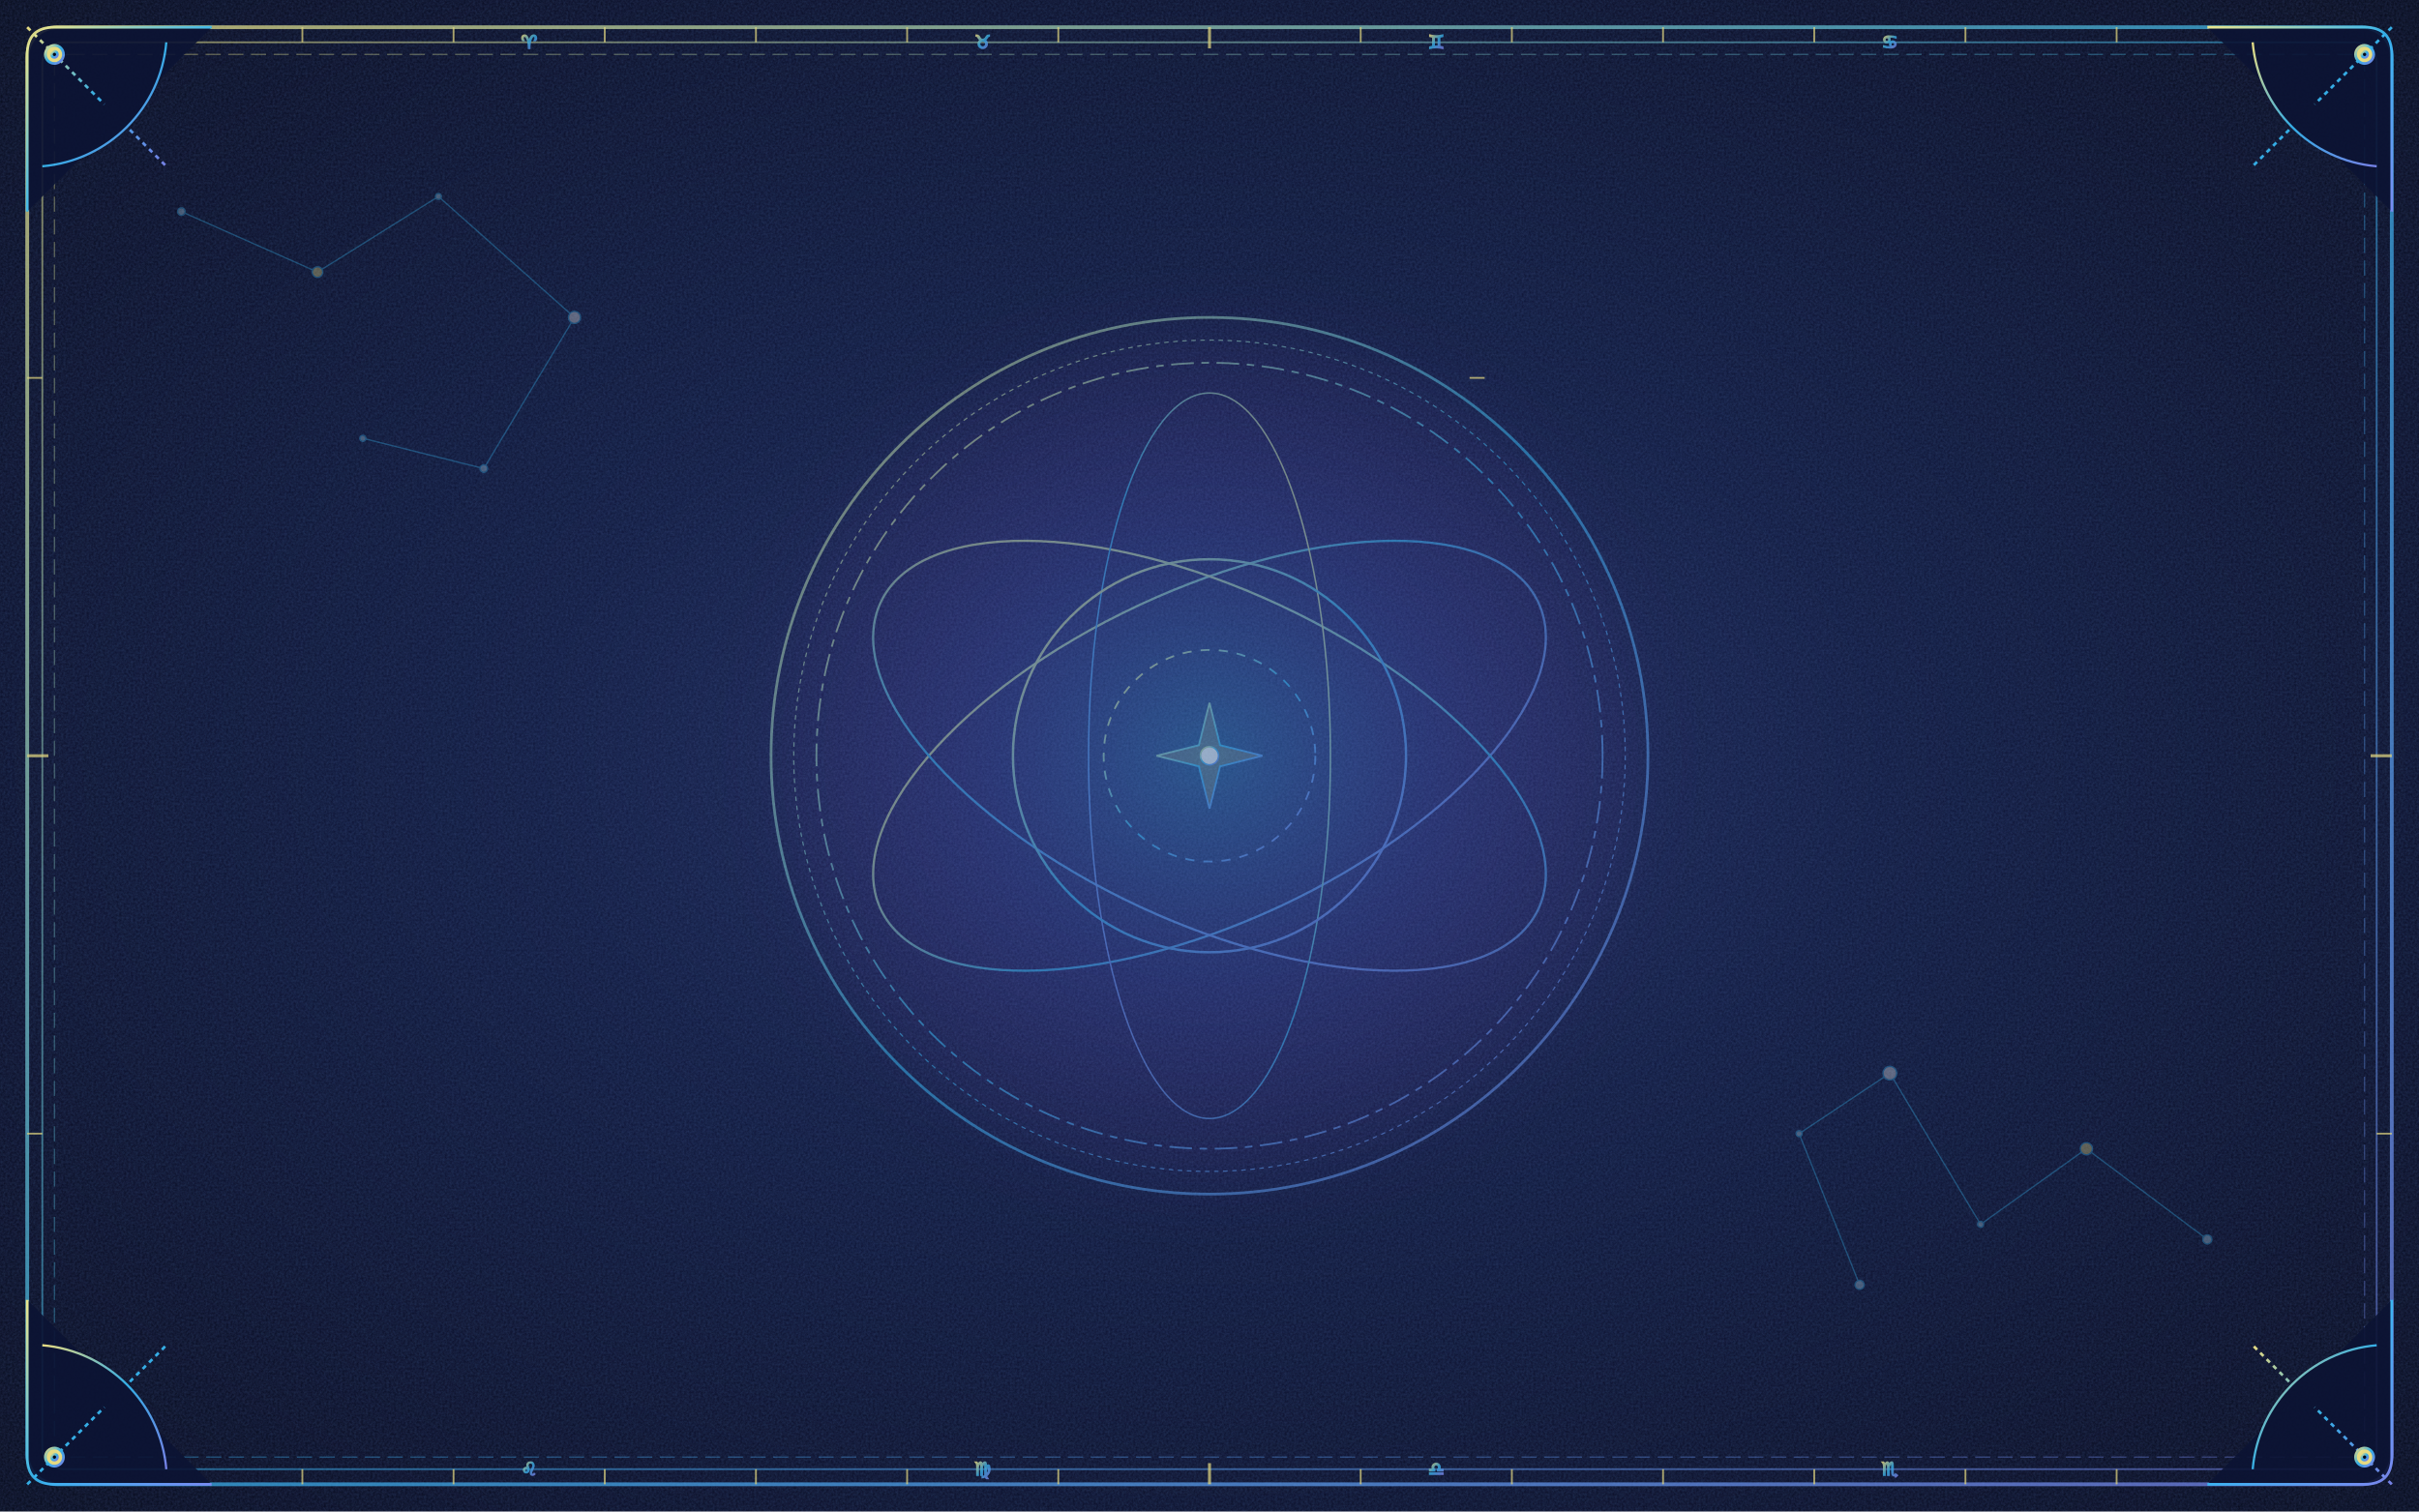
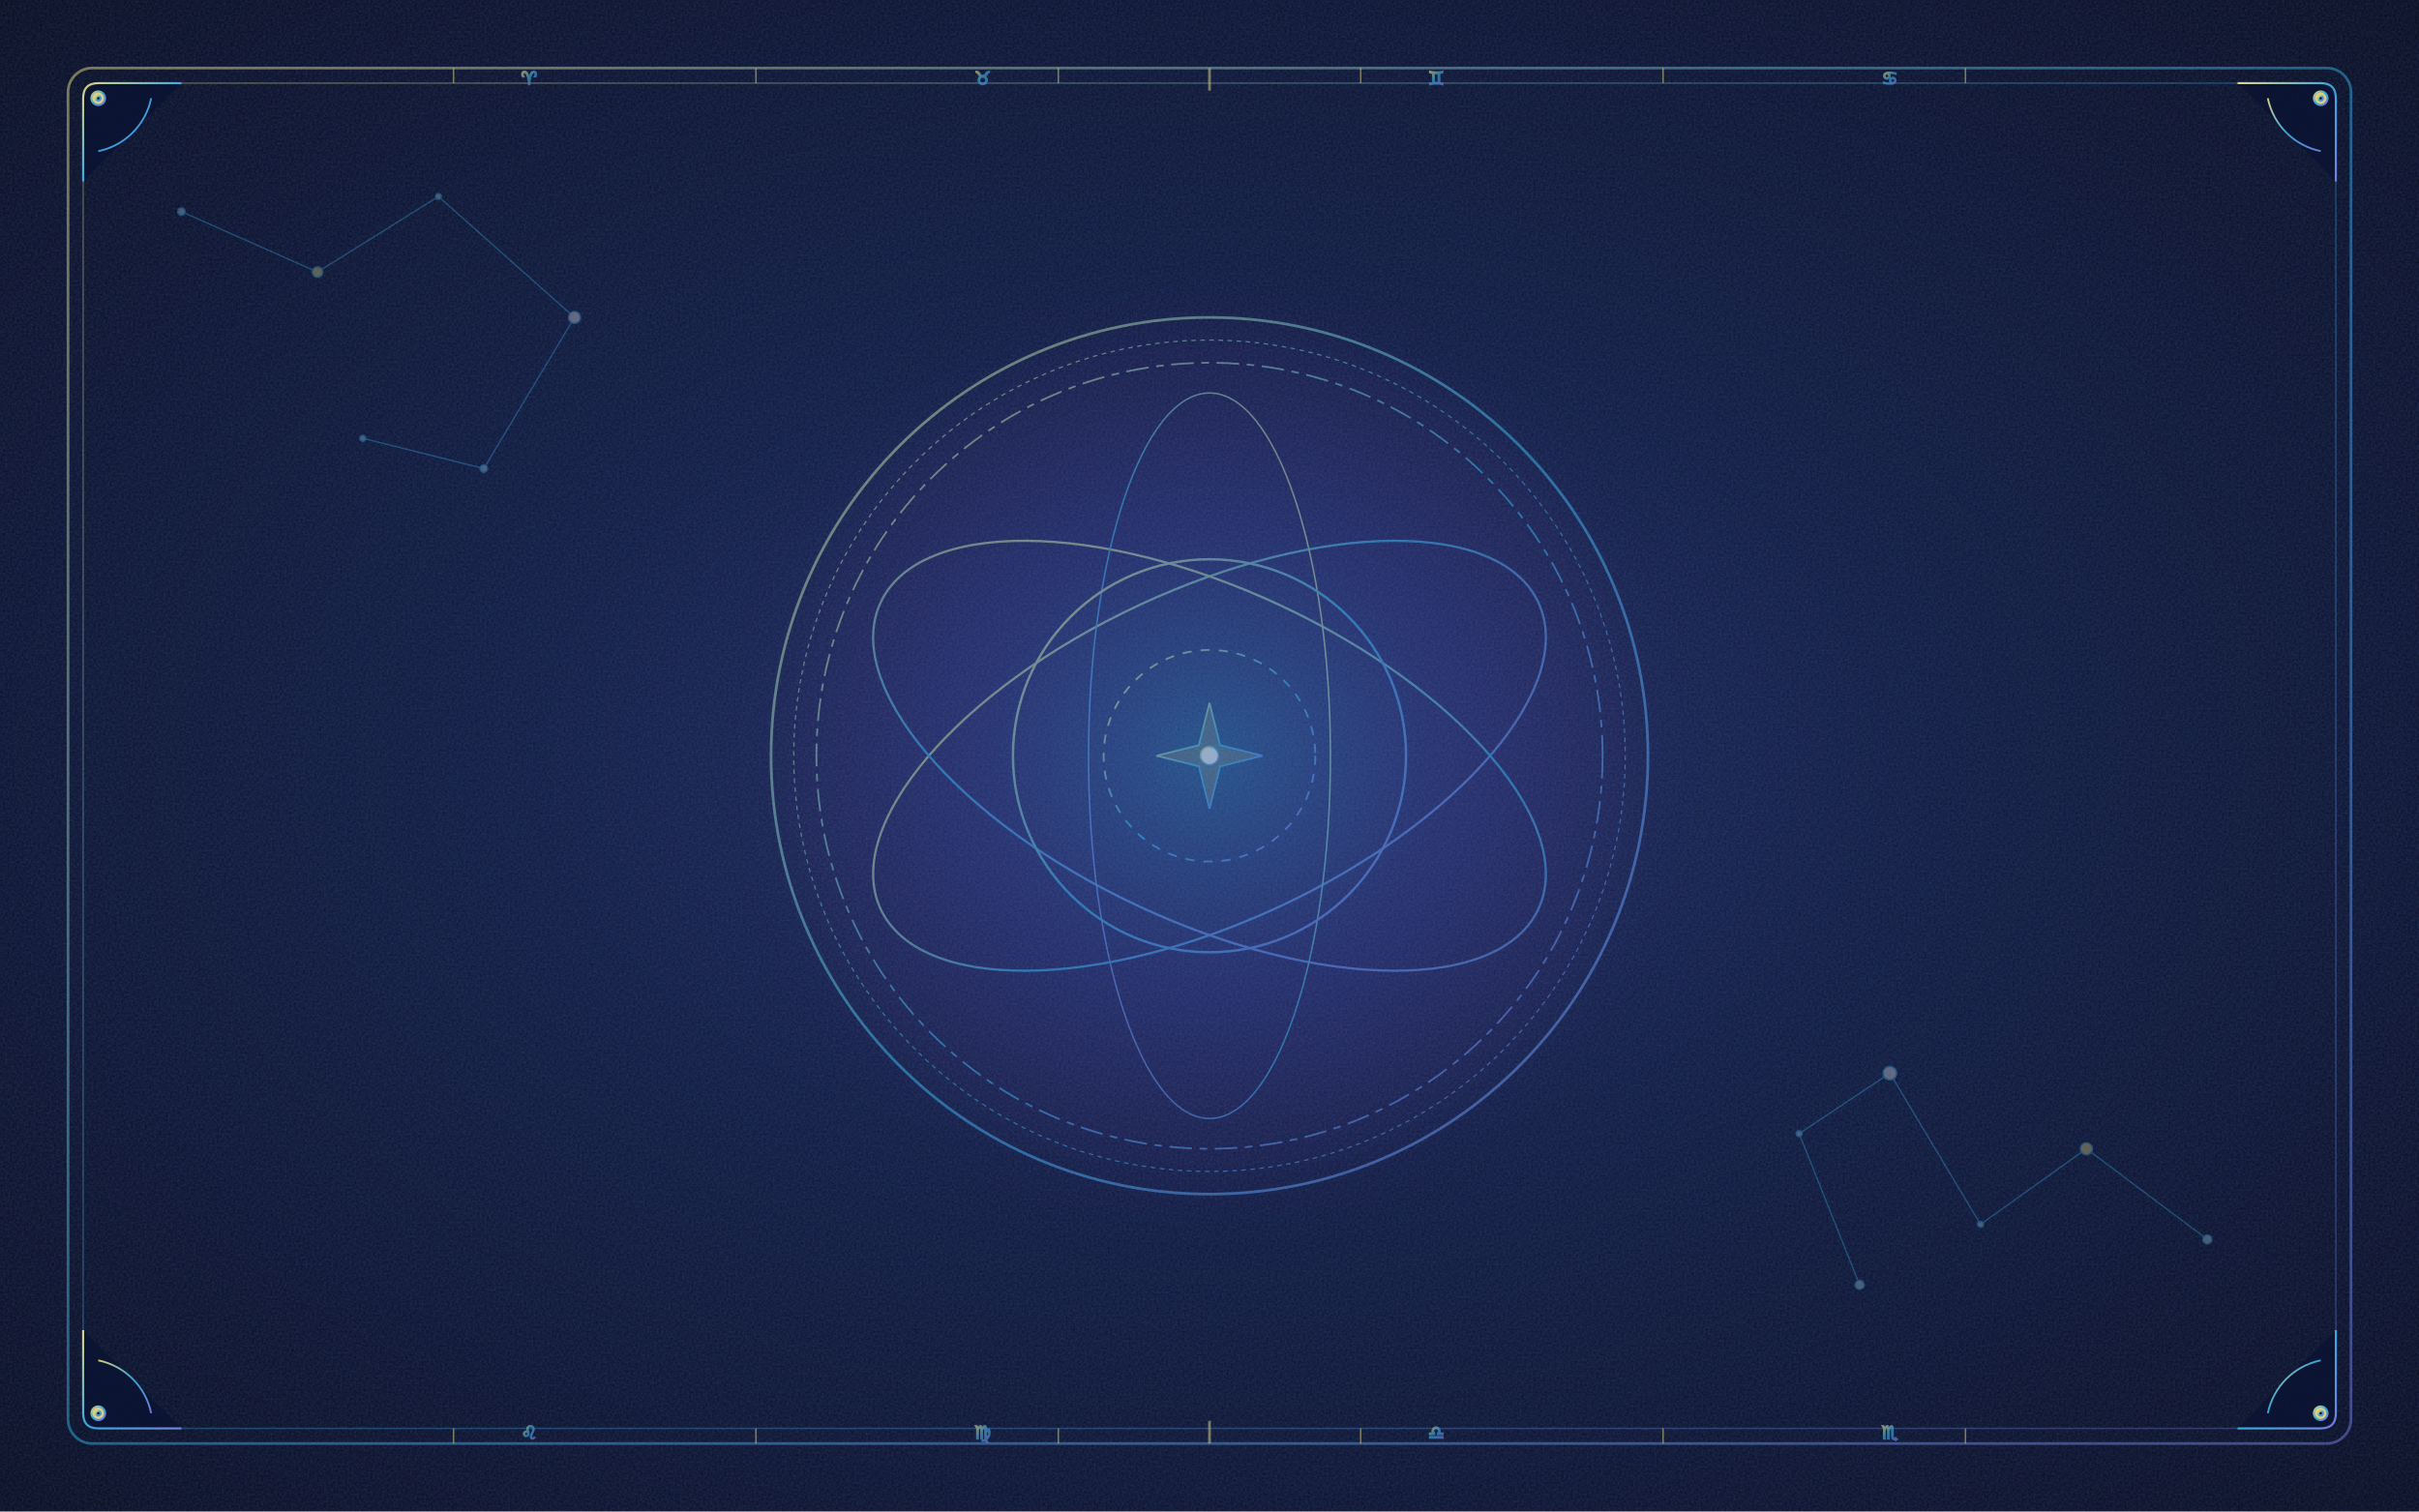
<svg xmlns="http://www.w3.org/2000/svg" width="100%" height="100%" viewBox="0 0 1600 1000" preserveAspectRatio="none">
  <defs>
    <filter id="starDust" x="0%" y="0%" width="100%" height="100%">
      <feTurbulence type="fractalNoise" baseFrequency="0.65 0.65" numOctaves="3" result="noise" />
      <feColorMatrix type="matrix" values="0 0 0 0 0.1   0 0 0 0 0.2   0 0 0 0 0.5  0 0 0 0.25 0" />
    </filter>
    <radialGradient id="astralBg" cx="50%" cy="50%" r="80%">
      <stop offset="0%" stop-color="#1e295d" />
      <stop offset="35%" stop-color="#0f173b" />
      <stop offset="70%" stop-color="#090d24" />
      <stop offset="100%" stop-color="#040612" />
    </radialGradient>
    <radialGradient id="nebulaCore" cx="50%" cy="50%" r="50%">
      <stop offset="0%" stop-color="#38bdf8" stop-opacity="0.25" />
      <stop offset="45%" stop-color="#6366f1" stop-opacity="0.14" />
      <stop offset="80%" stop-color="#a855f7" stop-opacity="0.04" />
      <stop offset="100%" stop-color="#000000" stop-opacity="0" />
    </radialGradient>
    <linearGradient id="astralGold" x1="0%" y1="0%" x2="100%" y2="100%">
      <stop offset="0%" stop-color="#fef08a" />
      <stop offset="50%" stop-color="#38bdf8" />
      <stop offset="100%" stop-color="#818cf8" />
    </linearGradient>
  </defs>
  <rect width="1600" height="1000" fill="url(#astralBg)" />
  <rect width="1600" height="1000" filter="url(#starDust)" style="mix-blend-mode: screen;" />
  <g stroke="#38bdf8" stroke-width="0.9" fill="none" opacity="0.32">
    <polyline points="120,140 210,180 290,130 380,210 320,310 240,290" />
    <circle cx="120" cy="140" r="2.5" fill="#bae6fd" />
    <circle cx="210" cy="180" r="3.5" fill="#fef08a" />
    <circle cx="290" cy="130" r="2" fill="#bae6fd" />
    <circle cx="380" cy="210" r="4" fill="#ffffff" />
    <circle cx="320" cy="310" r="2.5" fill="#bae6fd" />
    <circle cx="240" cy="290" r="2" fill="#bae6fd" />
    <polyline points="1460,820 1380,760 1310,810 1250,710 1190,750 1230,850" />
    <circle cx="1460" cy="820" r="3" fill="#bae6fd" />
    <circle cx="1380" cy="760" r="4" fill="#fef08a" />
    <circle cx="1310" cy="810" r="2" fill="#bae6fd" />
    <circle cx="1250" cy="710" r="4.5" fill="#ffffff" />
    <circle cx="1190" cy="750" r="2" fill="#bae6fd" />
    <circle cx="1230" cy="850" r="3" fill="#bae6fd" />
  </g>
  <circle cx="800" cy="500" r="340" fill="url(#nebulaCore)" />
  <g transform="translate(800, 500)" stroke="url(#astralGold)" fill="none" opacity="0.5">
    <circle r="290" stroke-width="1.8" />
    <circle r="275" stroke-width="0.8" stroke-dasharray="3 3" />
    <circle r="260" stroke-width="1.2" stroke-dasharray="15 5 5 5" />
    <ellipse rx="240" ry="110" stroke-width="1.5" transform="rotate(-25)" />
    <ellipse rx="240" ry="110" stroke-width="1.5" transform="rotate(25)" />
    <ellipse rx="240" ry="80" stroke-width="1.0" transform="rotate(90)" />
    <circle r="130" stroke-width="1.6" />
    <circle r="70" stroke-width="1.2" stroke-dasharray="6 6" />
    <path d="M 0,-35 L 7,-7 L 35,0 L 7,7 L 0,35 L -7,7 L -35,0 L -7,-7 Z" stroke-width="1.2" fill="#fef08a" fill-opacity="0.25" />
    <circle r="6" fill="#ffffff" />
  </g>
-   <g stroke="url(#astralGold)" fill="none" opacity="0.85">
-     <rect x="18" y="18" width="1564" height="964" rx="20" stroke-width="2.5" opacity="0.8" />
-     <rect x="28" y="28" width="1544" height="944" rx="14" stroke-width="1.2" opacity="0.6" />
-     <rect x="36" y="36" width="1528" height="928" rx="10" stroke-width="0.8" stroke-dasharray="10 5" opacity="0.45" />
-     <g stroke="#fef08a" stroke-width="1.2" opacity="0.75">
-       <line x1="200" y1="18" x2="200" y2="28" />
-       <line x1="300" y1="18" x2="300" y2="28" />
-       <line x1="400" y1="18" x2="400" y2="28" />
-       <line x1="500" y1="18" x2="500" y2="28" />
-       <line x1="600" y1="18" x2="600" y2="28" />
-       <line x1="700" y1="18" x2="700" y2="28" />
-       <line x1="800" y1="18" x2="800" y2="32" stroke-width="2" />
-       <line x1="900" y1="18" x2="900" y2="28" />
-       <line x1="1000" y1="18" x2="1000" y2="28" />
-       <line x1="1100" y1="18" x2="1100" y2="28" />
-       <line x1="1200" y1="18" x2="1200" y2="28" />
-       <line x1="1300" y1="18" x2="1300" y2="28" />
-       <line x1="1400" y1="18" x2="1400" y2="28" />
-       <line x1="200" y1="972" x2="200" y2="982" />
-       <line x1="300" y1="972" x2="300" y2="982" />
-       <line x1="400" y1="972" x2="400" y2="982" />
-       <line x1="500" y1="972" x2="500" y2="982" />
-       <line x1="600" y1="972" x2="600" y2="982" />
-       <line x1="700" y1="972" x2="700" y2="982" />
-       <line x1="800" y1="968" x2="800" y2="982" stroke-width="2" />
-       <line x1="900" y1="972" x2="900" y2="982" />
-       <line x1="1000" y1="972" x2="1000" y2="982" />
-       <line x1="1100" y1="972" x2="1100" y2="982" />
-       <line x1="1200" y1="972" x2="1200" y2="982" />
-       <line x1="1300" y1="972" x2="1300" y2="982" />
-       <line x1="1400" y1="972" x2="1400" y2="982" />
-       <line x1="18" y1="250" x2="28" y2="250" />
-       <line x1="18" y1="500" x2="32" y2="500" stroke-width="2" />
-       <line x1="18" y1="750" x2="28" y2="750" />
-       <line x1="972" y1="250" x2="982" y2="250" />
-       <line x1="1568" y1="500" x2="1582" y2="500" stroke-width="2" />
-       <line x1="1572" y1="750" x2="1582" y2="750" />
+   <g stroke="url(#astralGold)" fill="none" opacity="0.75">
+     <rect x="45" y="45" width="1510" height="910" rx="16" stroke-width="1.8" opacity="0.6" />
+     <rect x="55" y="55" width="1490" height="890" rx="12" stroke-width="1.0" opacity="0.4" />
+     <g stroke="#fef08a" stroke-width="1.0" opacity="0.6">
+       <line x1="300" y1="45" x2="300" y2="55" />
+       <line x1="500" y1="45" x2="500" y2="55" />
+       <line x1="700" y1="45" x2="700" y2="55" />
+       <line x1="800" y1="45" x2="800" y2="60" stroke-width="1.8" />
+       <line x1="900" y1="45" x2="900" y2="55" />
+       <line x1="1100" y1="45" x2="1100" y2="55" />
+       <line x1="1300" y1="45" x2="1300" y2="55" />
+       <line x1="300" y1="945" x2="300" y2="955" />
+       <line x1="500" y1="945" x2="500" y2="955" />
+       <line x1="700" y1="945" x2="700" y2="955" />
+       <line x1="800" y1="940" x2="800" y2="955" stroke-width="1.8" />
+       <line x1="900" y1="945" x2="900" y2="955" />
+       <line x1="1100" y1="945" x2="1100" y2="955" />
+       <line x1="1300" y1="945" x2="1300" y2="955" />
    </g>
-     <g fill="#fef08a" font-family="sans-serif" font-size="12" text-anchor="middle" opacity="0.85">
-       <text x="350" y="32">♈</text>
-       <text x="650" y="32">♉</text>
-       <text x="950" y="32">♊</text>
-       <text x="1250" y="32">♋</text>
-       <text x="350" y="976">♌</text>
-       <text x="650" y="976">♍</text>
-       <text x="950" y="976">♎</text>
-       <text x="1250" y="976">♏</text>
+     <g fill="#fef08a" font-family="sans-serif" font-size="12" text-anchor="middle" opacity="0.75">
+       <text x="350" y="56">♈</text>
+       <text x="650" y="56">♉</text>
+       <text x="950" y="56">♊</text>
+       <text x="1250" y="56">♋</text>
+       <text x="350" y="952">♌</text>
+       <text x="650" y="952">♍</text>
+       <text x="950" y="952">♎</text>
+       <text x="1250" y="952">♏</text>
    </g>
  </g>
-   <g stroke="url(#astralGold)" fill="#0b1333" stroke-width="1.8" opacity="0.9">
-     <path d="M 18,140 L 18,36 Q 18,18 36,18 L 140,18" />
-     <path d="M 18,18 L 110,110" stroke-dasharray="3 3" />
-     <path d="M 28,110 A 90,90 0 0,0 110,28" stroke-width="1.5" />
-     <circle cx="36" cy="36" r="6" fill="#fef08a" />
-     <circle cx="36" cy="36" r="2" fill="#040612" />
-     <path d="M 1582,140 L 1582,36 Q 1582,18 1564,18 L 1460,18" />
-     <path d="M 1582,18 L 1490,110" stroke-dasharray="3 3" />
-     <path d="M 1572,110 A 90,90 0 0,1 1490,28" stroke-width="1.5" />
-     <circle cx="1564" cy="36" r="6" fill="#fef08a" />
-     <circle cx="1564" cy="36" r="2" fill="#040612" />
-     <path d="M 18,860 L 18,964 Q 18,982 36,982 L 140,982" />
-     <path d="M 18,982 L 110,890" stroke-dasharray="3 3" />
-     <path d="M 28,890 A 90,90 0 0,1 110,972" stroke-width="1.5" />
-     <circle cx="36" cy="964" r="6" fill="#fef08a" />
-     <circle cx="36" cy="964" r="2" fill="#040612" />
-     <path d="M 1582,860 L 1582,964 Q 1582,982 1564,982 L 1460,982" />
-     <path d="M 1582,982 L 1490,890" stroke-dasharray="3 3" />
-     <path d="M 1572,890 A 90,90 0 0,0 1490,972" stroke-width="1.5" />
-     <circle cx="1564" cy="964" r="6" fill="#fef08a" />
-     <circle cx="1564" cy="964" r="2" fill="#040612" />
+   <g stroke="url(#astralGold)" fill="#0b1333" stroke-width="1.4" opacity="0.85">
+     <path d="M 55,120 L 55,65 Q 55,55 65,55 L 120,55" />
+     <path d="M 65,100 A 45,45 0 0,0 100,65" stroke-width="1.2" />
+     <circle cx="65" cy="65" r="4.5" fill="#fef08a" />
+     <circle cx="65" cy="65" r="1.5" fill="#040612" />
+     <path d="M 1545,120 L 1545,65 Q 1545,55 1535,55 L 1480,55" />
+     <path d="M 1535,100 A 45,45 0 0,1 1500,65" stroke-width="1.2" />
+     <circle cx="1535" cy="65" r="4.5" fill="#fef08a" />
+     <circle cx="1535" cy="65" r="1.5" fill="#040612" />
+     <path d="M 55,880 L 55,935 Q 55,945 65,945 L 120,945" />
+     <path d="M 65,900 A 45,45 0 0,1 100,935" stroke-width="1.2" />
+     <circle cx="65" cy="935" r="4.5" fill="#fef08a" />
+     <circle cx="65" cy="935" r="1.5" fill="#040612" />
+     <path d="M 1545,880 L 1545,935 Q 1545,945 1535,945 L 1480,945" />
+     <path d="M 1535,900 A 45,45 0 0,0 1500,935" stroke-width="1.2" />
+     <circle cx="1535" cy="935" r="4.5" fill="#fef08a" />
+     <circle cx="1535" cy="935" r="1.5" fill="#040612" />
  </g>
</svg>
